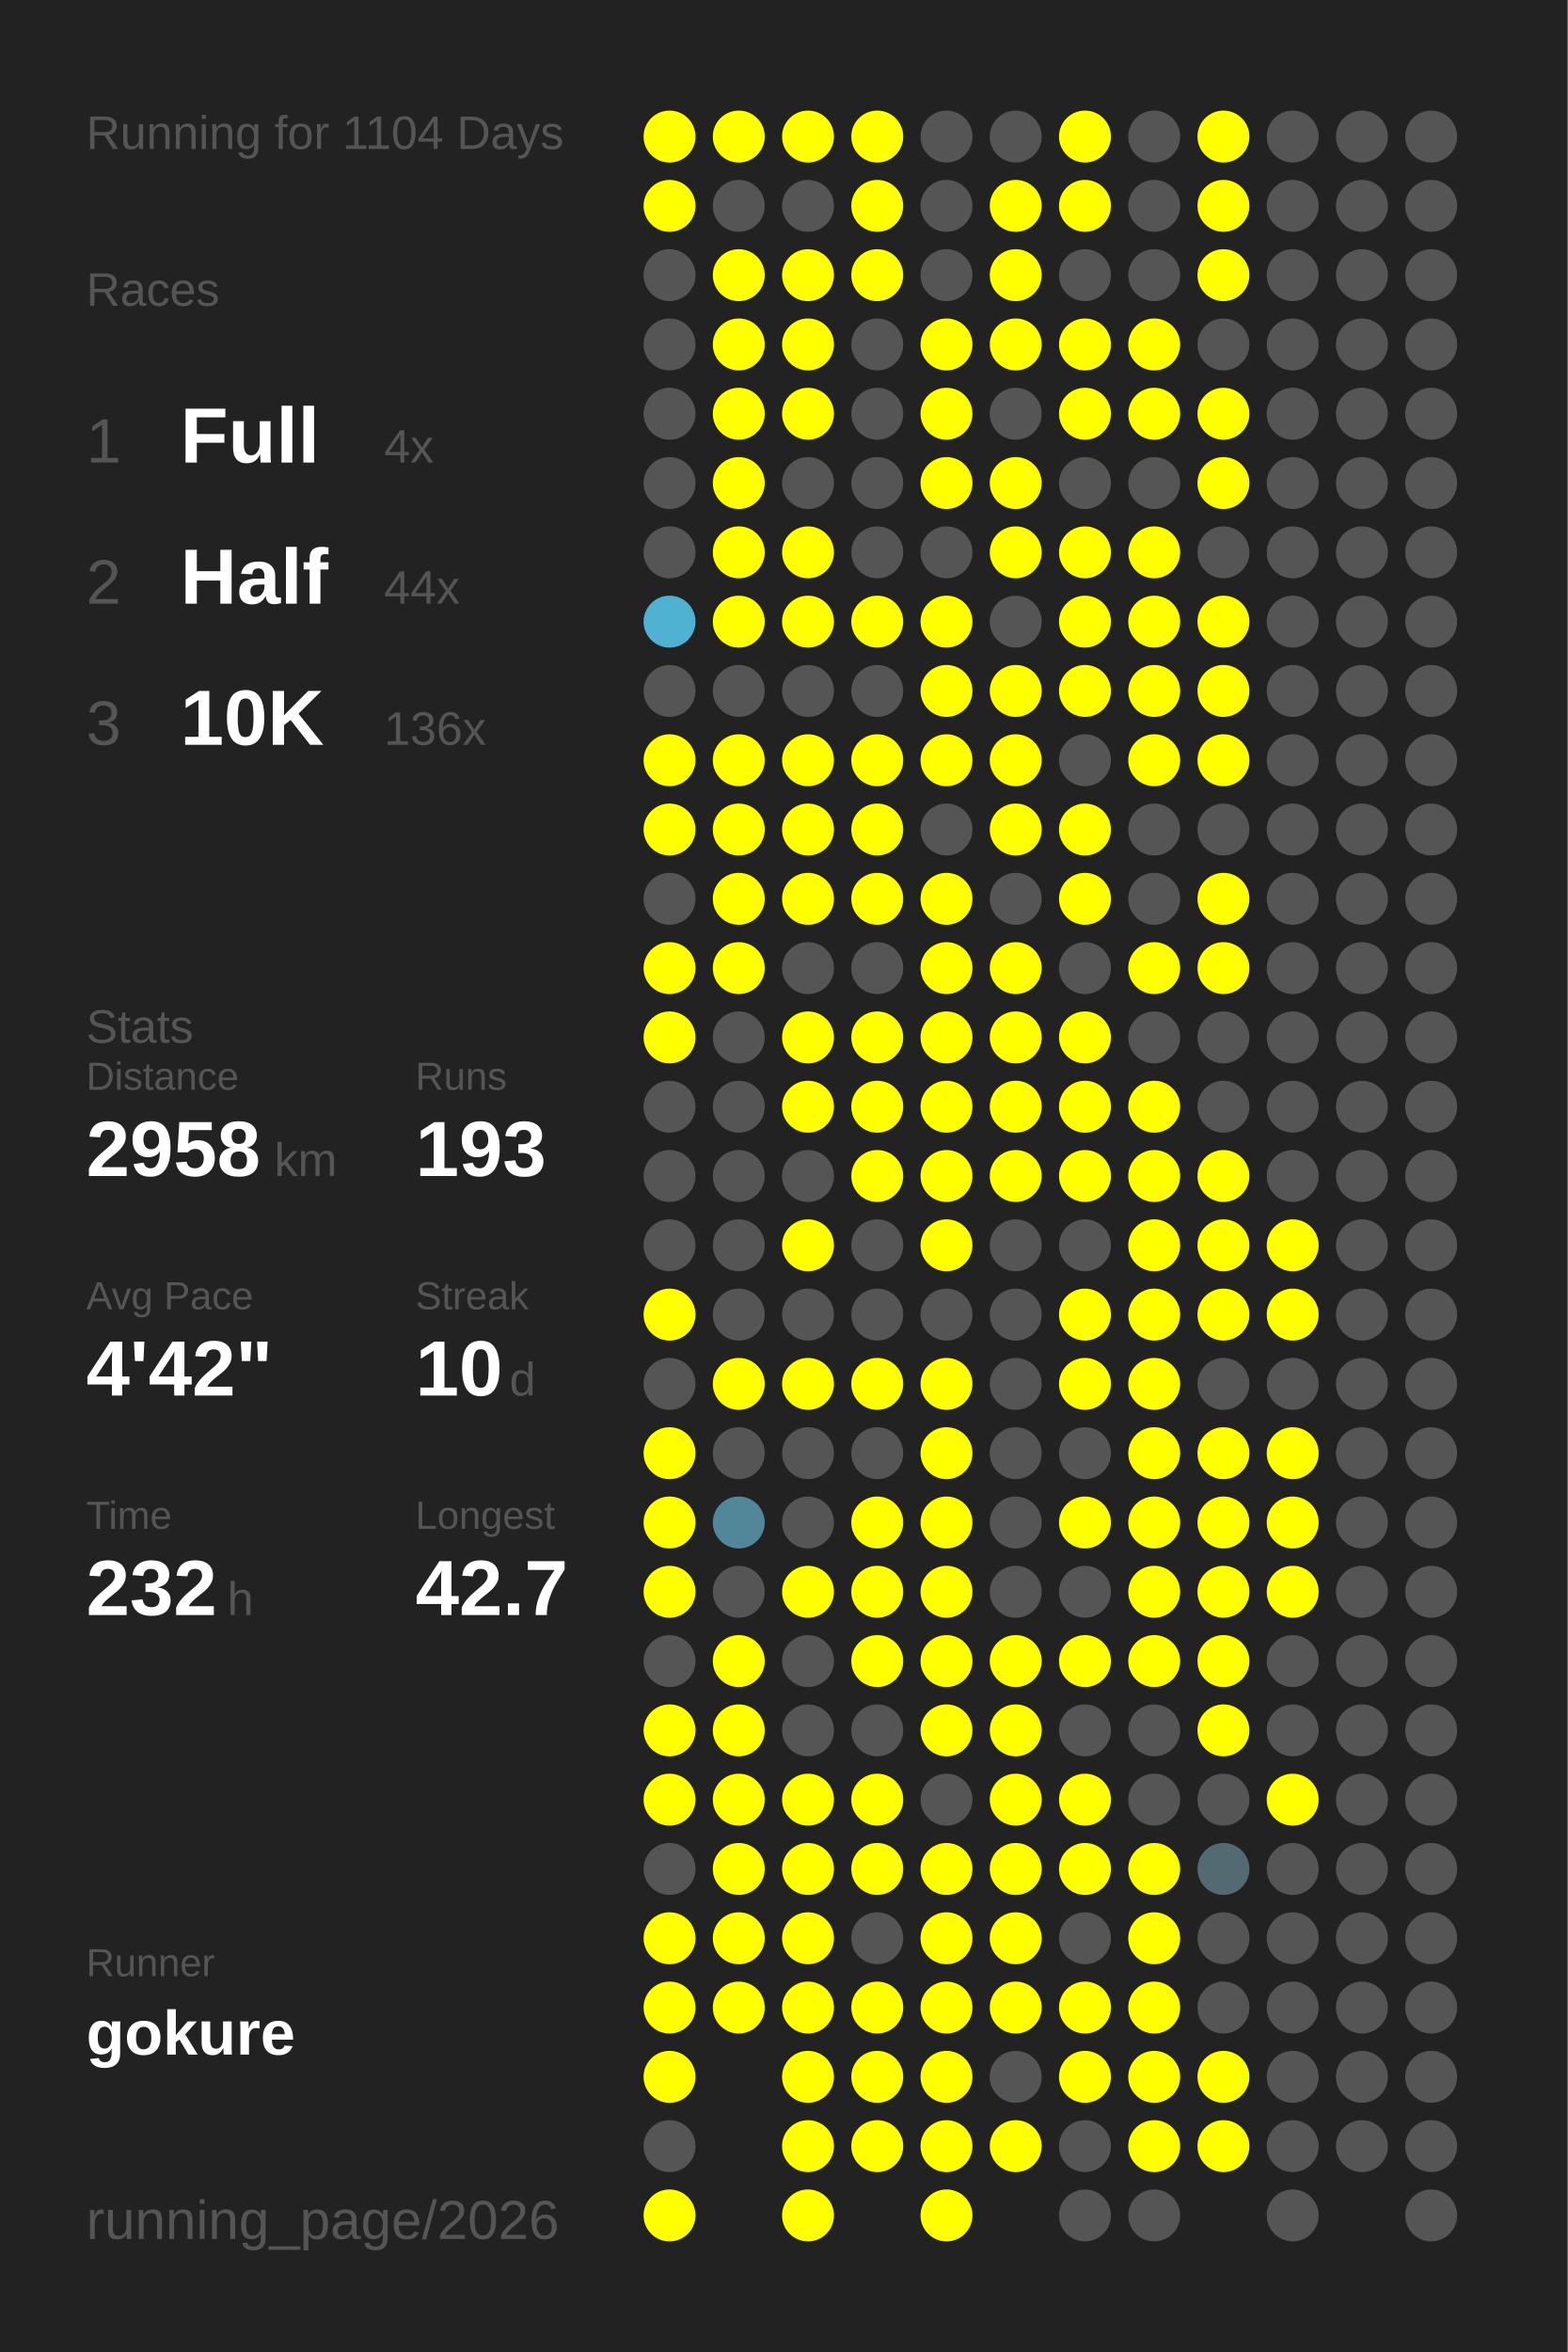
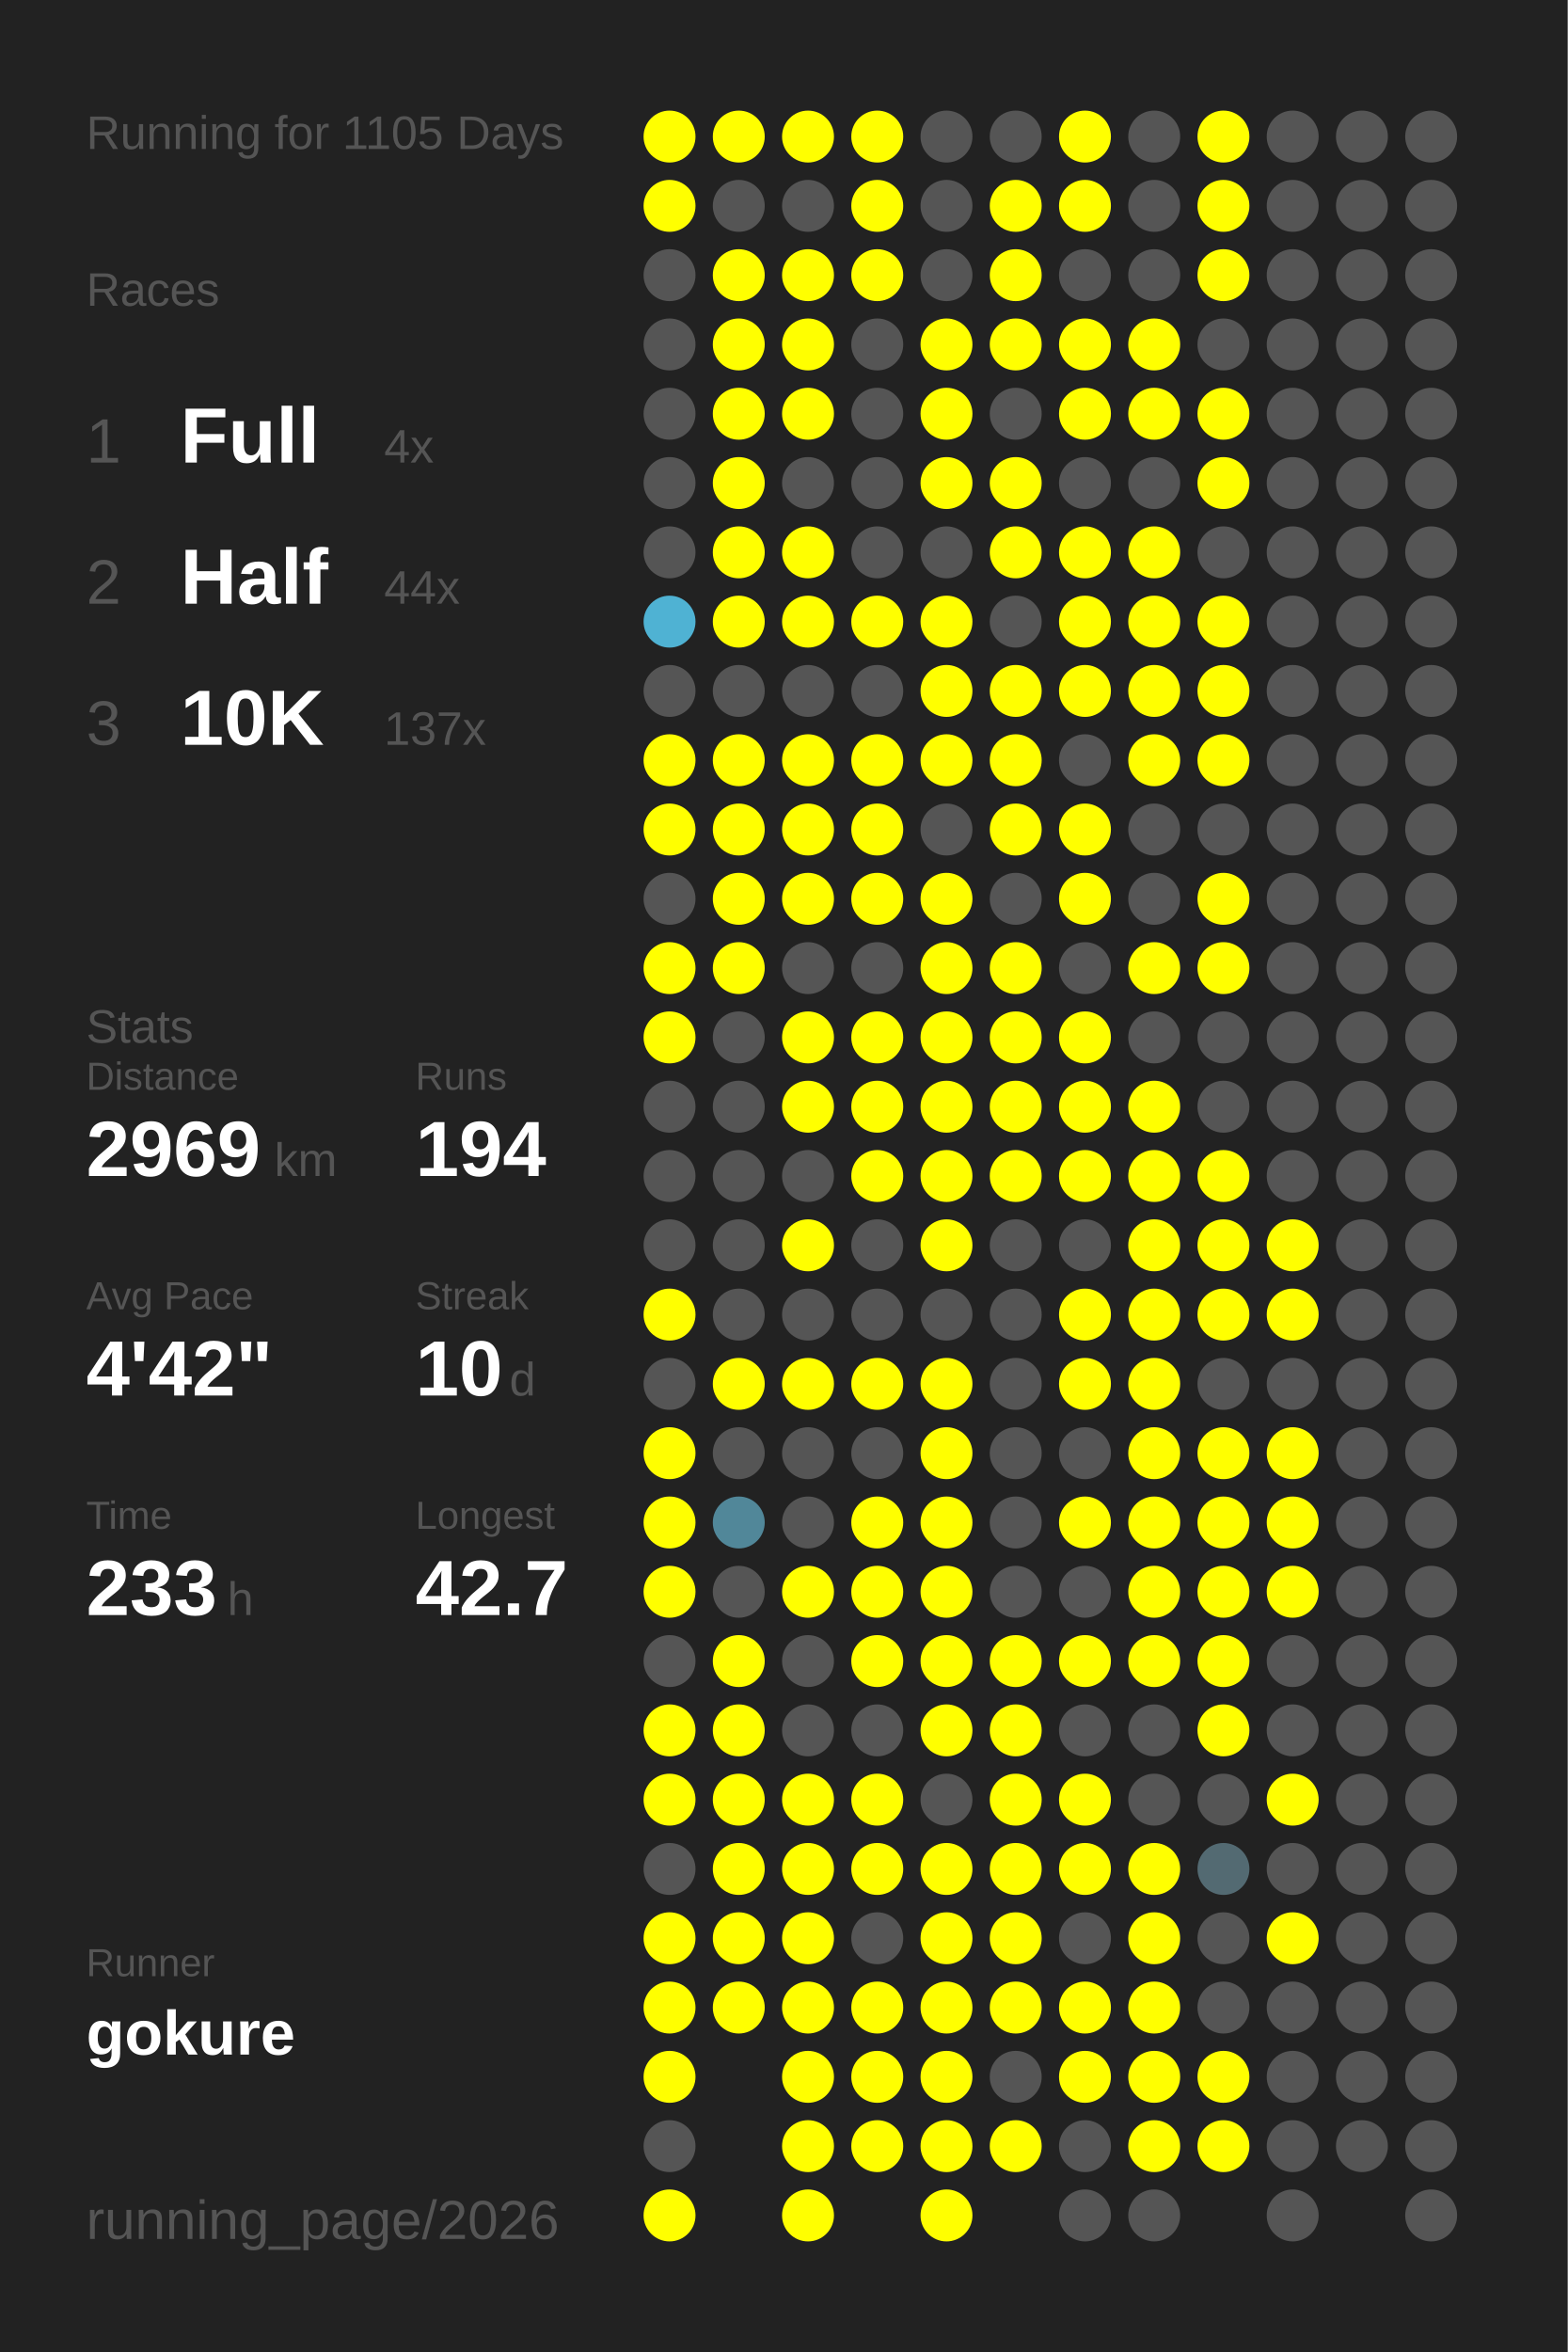
<svg xmlns="http://www.w3.org/2000/svg" baseProfile="full" height="300mm" version="1.1" viewBox="0,0,200,300" width="200mm">
  <defs />
  <rect fill="#222222" height="300" width="200" x="0" y="0" />
-   <text fill="#555555" style="font-size:6px; font-family:Arial;" x="11" y="19">Running for 1104 Days</text>
+   <text fill="#555555" style="font-size:6px; font-family:Arial;" x="11" y="19">Running for 1105 Days</text>
  <text fill="#555555" style="font-size:6px; font-family:Arial;" x="11" y="39">Races</text>
  <text fill="#555555" style="font-size:8px; font-family:Arial;" x="11" y="59">1</text>
  <text fill="#FFFFFF" style="font-size:10px; font-family:Arial; font-weight:bold;" x="23" y="59">Full</text>
  <text fill="#555555" style="font-size:6px; font-family:Arial;" x="49" y="59">4x</text>
  <text fill="#555555" style="font-size:8px; font-family:Arial;" x="11" y="77">2</text>
  <text fill="#FFFFFF" style="font-size:10px; font-family:Arial; font-weight:bold;" x="23" y="77">Half</text>
  <text fill="#555555" style="font-size:6px; font-family:Arial;" x="49" y="77">44x</text>
  <text fill="#555555" style="font-size:8px; font-family:Arial;" x="11" y="95">3</text>
  <text fill="#FFFFFF" style="font-size:10px; font-family:Arial; font-weight:bold;" x="23" y="95">10K</text>
-   <text fill="#555555" style="font-size:6px; font-family:Arial;" x="49" y="95">136x</text>
+   <text fill="#555555" style="font-size:6px; font-family:Arial;" x="49" y="95">137x</text>
  <text fill="#555555" style="font-size:6px; font-family:Arial;" x="11" y="133">Stats</text>
  <text fill="#555555" style="font-size:5px; font-family:Arial;" x="11" y="139">Distance</text>
-   <text fill="#FFFFFF" style="font-size:10px; font-family:Arial; font-weight:bold;" x="11" y="150">2958</text>
+   <text fill="#FFFFFF" style="font-size:10px; font-family:Arial; font-weight:bold;" x="11" y="150">2969</text>
  <text fill="#555555" style="font-size:6px; font-family:Arial;" x="35" y="150">km</text>
  <text fill="#555555" style="font-size:5px; font-family:Arial;" x="53" y="139">Runs</text>
-   <text fill="#FFFFFF" style="font-size:10px; font-family:Arial; font-weight:bold;" x="53" y="150">193</text>
+   <text fill="#FFFFFF" style="font-size:10px; font-family:Arial; font-weight:bold;" x="53" y="150">194</text>
  <text fill="#555555" style="font-size:5px; font-family:Arial;" x="11" y="167">Avg Pace</text>
  <text fill="#FFFFFF" style="font-size:10px; font-family:Arial; font-weight:bold;" x="11" y="178">4'42"</text>
  <text fill="#555555" style="font-size:5px; font-family:Arial;" x="53" y="167">Streak</text>
  <text fill="#FFFFFF" style="font-size:10px; font-family:Arial; font-weight:bold;" x="53" y="178">10</text>
  <text fill="#555555" style="font-size:6px; font-family:Arial;" x="65" y="178">d</text>
  <text fill="#555555" style="font-size:5px; font-family:Arial;" x="11" y="195">Time</text>
-   <text fill="#FFFFFF" style="font-size:10px; font-family:Arial; font-weight:bold;" x="11" y="206">232</text>
+   <text fill="#FFFFFF" style="font-size:10px; font-family:Arial; font-weight:bold;" x="11" y="206">233</text>
  <text fill="#555555" style="font-size:6px; font-family:Arial;" x="29" y="206">h</text>
  <text fill="#555555" style="font-size:5px; font-family:Arial;" x="53" y="195">Longest</text>
  <text fill="#FFFFFF" style="font-size:10px; font-family:Arial; font-weight:bold;" x="53" y="206">42.7</text>
  <text fill="#555555" style="font-size:5px; font-family:Arial;" x="11" y="252.065">Runner</text>
  <text fill="#FFFFFF" style="font-size:8px; font-family:Arial; font-weight:bold;" x="11" y="262.065">gokure</text>
  <text fill="#555555" style="font-size:7px; font-family:Arial;" x="11" y="285.581">running_page/2026</text>
  <circle cx="85.417" cy="17.419" fill="#FFFF00" r="3.312" />
  <circle cx="85.417" cy="26.258" fill="#FFFF00" r="3.312" />
  <circle cx="85.417" cy="35.097" fill="#555555" r="3.312" />
  <circle cx="85.417" cy="43.935" fill="#555555" r="3.312" />
  <circle cx="85.417" cy="52.774" fill="#555555" r="3.312" />
  <circle cx="85.417" cy="61.613" fill="#555555" r="3.312" />
  <circle cx="85.417" cy="70.452" fill="#555555" r="3.312" />
  <circle cx="85.417" cy="79.29" fill="#4fb2d3" r="3.312" />
  <circle cx="85.417" cy="88.129" fill="#555555" r="3.312" />
  <circle cx="85.417" cy="96.968" fill="#FFFF00" r="3.312" />
  <circle cx="85.417" cy="105.806" fill="#FFFF00" r="3.312" />
  <circle cx="85.417" cy="114.645" fill="#555555" r="3.312" />
  <circle cx="85.417" cy="123.484" fill="#FFFF00" r="3.312" />
  <circle cx="85.417" cy="132.323" fill="#FFFF00" r="3.312" />
  <circle cx="85.417" cy="141.161" fill="#555555" r="3.312" />
  <circle cx="85.417" cy="150" fill="#555555" r="3.312" />
  <circle cx="85.417" cy="158.839" fill="#555555" r="3.312" />
  <circle cx="85.417" cy="167.677" fill="#FFFF00" r="3.312" />
  <circle cx="85.417" cy="176.516" fill="#555555" r="3.312" />
  <circle cx="85.417" cy="185.355" fill="#FFFF00" r="3.312" />
  <circle cx="85.417" cy="194.194" fill="#FFFF00" r="3.312" />
  <circle cx="85.417" cy="203.032" fill="#FFFF00" r="3.312" />
  <circle cx="85.417" cy="211.871" fill="#555555" r="3.312" />
  <circle cx="85.417" cy="220.71" fill="#FFFF00" r="3.312" />
  <circle cx="85.417" cy="229.548" fill="#FFFF00" r="3.312" />
  <circle cx="85.417" cy="238.387" fill="#555555" r="3.312" />
  <circle cx="85.417" cy="247.226" fill="#FFFF00" r="3.312" />
  <circle cx="85.417" cy="256.065" fill="#FFFF00" r="3.312" />
  <circle cx="85.417" cy="264.903" fill="#FFFF00" r="3.312" />
  <circle cx="85.417" cy="273.742" fill="#555555" r="3.312" />
  <circle cx="85.417" cy="282.581" fill="#FFFF00" r="3.312" />
  <circle cx="94.25" cy="17.419" fill="#FFFF00" r="3.312" />
  <circle cx="94.25" cy="26.258" fill="#555555" r="3.312" />
  <circle cx="94.25" cy="35.097" fill="#FFFF00" r="3.312" />
  <circle cx="94.25" cy="43.935" fill="#FFFF00" r="3.312" />
  <circle cx="94.25" cy="52.774" fill="#FFFF00" r="3.312" />
  <circle cx="94.25" cy="61.613" fill="#FFFF00" r="3.312" />
  <circle cx="94.25" cy="70.452" fill="#FFFF00" r="3.312" />
  <circle cx="94.25" cy="79.29" fill="#FFFF00" r="3.312" />
  <circle cx="94.25" cy="88.129" fill="#555555" r="3.312" />
  <circle cx="94.25" cy="96.968" fill="#FFFF00" r="3.312" />
  <circle cx="94.25" cy="105.806" fill="#FFFF00" r="3.312" />
  <circle cx="94.25" cy="114.645" fill="#FFFF00" r="3.312" />
  <circle cx="94.25" cy="123.484" fill="#FFFF00" r="3.312" />
  <circle cx="94.25" cy="132.323" fill="#555555" r="3.312" />
  <circle cx="94.25" cy="141.161" fill="#555555" r="3.312" />
  <circle cx="94.25" cy="150" fill="#555555" r="3.312" />
  <circle cx="94.25" cy="158.839" fill="#555555" r="3.312" />
  <circle cx="94.25" cy="167.677" fill="#555555" r="3.312" />
  <circle cx="94.25" cy="176.516" fill="#FFFF00" r="3.312" />
  <circle cx="94.25" cy="185.355" fill="#555555" r="3.312" />
  <circle cx="94.25" cy="194.194" fill="#518799" r="3.312" />
  <circle cx="94.25" cy="203.032" fill="#555555" r="3.312" />
  <circle cx="94.25" cy="211.871" fill="#FFFF00" r="3.312" />
  <circle cx="94.25" cy="220.71" fill="#FFFF00" r="3.312" />
  <circle cx="94.25" cy="229.548" fill="#FFFF00" r="3.312" />
  <circle cx="94.25" cy="238.387" fill="#FFFF00" r="3.312" />
  <circle cx="94.25" cy="247.226" fill="#FFFF00" r="3.312" />
  <circle cx="94.25" cy="256.065" fill="#FFFF00" r="3.312" />
  <circle cx="103.083" cy="17.419" fill="#FFFF00" r="3.312" />
  <circle cx="103.083" cy="26.258" fill="#555555" r="3.312" />
  <circle cx="103.083" cy="35.097" fill="#FFFF00" r="3.312" />
  <circle cx="103.083" cy="43.935" fill="#FFFF00" r="3.312" />
  <circle cx="103.083" cy="52.774" fill="#FFFF00" r="3.312" />
  <circle cx="103.083" cy="61.613" fill="#555555" r="3.312" />
  <circle cx="103.083" cy="70.452" fill="#FFFF00" r="3.312" />
  <circle cx="103.083" cy="79.29" fill="#FFFF00" r="3.312" />
  <circle cx="103.083" cy="88.129" fill="#555555" r="3.312" />
  <circle cx="103.083" cy="96.968" fill="#FFFF00" r="3.312" />
  <circle cx="103.083" cy="105.806" fill="#FFFF00" r="3.312" />
  <circle cx="103.083" cy="114.645" fill="#FFFF00" r="3.312" />
  <circle cx="103.083" cy="123.484" fill="#555555" r="3.312" />
  <circle cx="103.083" cy="132.323" fill="#FFFF00" r="3.312" />
  <circle cx="103.083" cy="141.161" fill="#FFFF00" r="3.312" />
  <circle cx="103.083" cy="150" fill="#555555" r="3.312" />
  <circle cx="103.083" cy="158.839" fill="#FFFF00" r="3.312" />
  <circle cx="103.083" cy="167.677" fill="#555555" r="3.312" />
  <circle cx="103.083" cy="176.516" fill="#FFFF00" r="3.312" />
  <circle cx="103.083" cy="185.355" fill="#555555" r="3.312" />
  <circle cx="103.083" cy="194.194" fill="#555555" r="3.312" />
  <circle cx="103.083" cy="203.032" fill="#FFFF00" r="3.312" />
  <circle cx="103.083" cy="211.871" fill="#555555" r="3.312" />
  <circle cx="103.083" cy="220.71" fill="#555555" r="3.312" />
  <circle cx="103.083" cy="229.548" fill="#FFFF00" r="3.312" />
  <circle cx="103.083" cy="238.387" fill="#FFFF00" r="3.312" />
  <circle cx="103.083" cy="247.226" fill="#FFFF00" r="3.312" />
  <circle cx="103.083" cy="256.065" fill="#FFFF00" r="3.312" />
  <circle cx="103.083" cy="264.903" fill="#FFFF00" r="3.312" />
  <circle cx="103.083" cy="273.742" fill="#FFFF00" r="3.312" />
  <circle cx="103.083" cy="282.581" fill="#FFFF00" r="3.312" />
  <circle cx="111.917" cy="17.419" fill="#FFFF00" r="3.312" />
  <circle cx="111.917" cy="26.258" fill="#FFFF00" r="3.312" />
  <circle cx="111.917" cy="35.097" fill="#FFFF00" r="3.312" />
  <circle cx="111.917" cy="43.935" fill="#555555" r="3.312" />
  <circle cx="111.917" cy="52.774" fill="#555555" r="3.312" />
  <circle cx="111.917" cy="61.613" fill="#555555" r="3.312" />
  <circle cx="111.917" cy="70.452" fill="#555555" r="3.312" />
  <circle cx="111.917" cy="79.29" fill="#FFFF00" r="3.312" />
  <circle cx="111.917" cy="88.129" fill="#555555" r="3.312" />
  <circle cx="111.917" cy="96.968" fill="#FFFF00" r="3.312" />
  <circle cx="111.917" cy="105.806" fill="#FFFF00" r="3.312" />
  <circle cx="111.917" cy="114.645" fill="#FFFF00" r="3.312" />
  <circle cx="111.917" cy="123.484" fill="#555555" r="3.312" />
  <circle cx="111.917" cy="132.323" fill="#FFFF00" r="3.312" />
  <circle cx="111.917" cy="141.161" fill="#FFFF00" r="3.312" />
  <circle cx="111.917" cy="150" fill="#FFFF00" r="3.312" />
  <circle cx="111.917" cy="158.839" fill="#555555" r="3.312" />
  <circle cx="111.917" cy="167.677" fill="#555555" r="3.312" />
  <circle cx="111.917" cy="176.516" fill="#FFFF00" r="3.312" />
  <circle cx="111.917" cy="185.355" fill="#555555" r="3.312" />
  <circle cx="111.917" cy="194.194" fill="#FFFF00" r="3.312" />
  <circle cx="111.917" cy="203.032" fill="#FFFF00" r="3.312" />
  <circle cx="111.917" cy="211.871" fill="#FFFF00" r="3.312" />
  <circle cx="111.917" cy="220.71" fill="#555555" r="3.312" />
  <circle cx="111.917" cy="229.548" fill="#FFFF00" r="3.312" />
  <circle cx="111.917" cy="238.387" fill="#FFFF00" r="3.312" />
  <circle cx="111.917" cy="247.226" fill="#555555" r="3.312" />
  <circle cx="111.917" cy="256.065" fill="#FFFF00" r="3.312" />
  <circle cx="111.917" cy="264.903" fill="#FFFF00" r="3.312" />
  <circle cx="111.917" cy="273.742" fill="#FFFF00" r="3.312" />
  <circle cx="120.75" cy="17.419" fill="#555555" r="3.312" />
  <circle cx="120.75" cy="26.258" fill="#555555" r="3.312" />
  <circle cx="120.75" cy="35.097" fill="#555555" r="3.312" />
  <circle cx="120.75" cy="43.935" fill="#FFFF00" r="3.312" />
  <circle cx="120.75" cy="52.774" fill="#FFFF00" r="3.312" />
  <circle cx="120.75" cy="61.613" fill="#FFFF00" r="3.312" />
  <circle cx="120.75" cy="70.452" fill="#555555" r="3.312" />
  <circle cx="120.75" cy="79.29" fill="#FFFF00" r="3.312" />
  <circle cx="120.75" cy="88.129" fill="#FFFF00" r="3.312" />
  <circle cx="120.75" cy="96.968" fill="#FFFF00" r="3.312" />
  <circle cx="120.75" cy="105.806" fill="#555555" r="3.312" />
  <circle cx="120.75" cy="114.645" fill="#FFFF00" r="3.312" />
  <circle cx="120.75" cy="123.484" fill="#FFFF00" r="3.312" />
  <circle cx="120.75" cy="132.323" fill="#FFFF00" r="3.312" />
  <circle cx="120.75" cy="141.161" fill="#FFFF00" r="3.312" />
  <circle cx="120.75" cy="150" fill="#FFFF00" r="3.312" />
  <circle cx="120.75" cy="158.839" fill="#FFFF00" r="3.312" />
  <circle cx="120.75" cy="167.677" fill="#555555" r="3.312" />
  <circle cx="120.75" cy="176.516" fill="#FFFF00" r="3.312" />
  <circle cx="120.75" cy="185.355" fill="#FFFF00" r="3.312" />
  <circle cx="120.75" cy="194.194" fill="#FFFF00" r="3.312" />
  <circle cx="120.75" cy="203.032" fill="#FFFF00" r="3.312" />
  <circle cx="120.75" cy="211.871" fill="#FFFF00" r="3.312" />
  <circle cx="120.75" cy="220.71" fill="#FFFF00" r="3.312" />
  <circle cx="120.75" cy="229.548" fill="#555555" r="3.312" />
  <circle cx="120.75" cy="238.387" fill="#FFFF00" r="3.312" />
  <circle cx="120.75" cy="247.226" fill="#FFFF00" r="3.312" />
  <circle cx="120.75" cy="256.065" fill="#FFFF00" r="3.312" />
  <circle cx="120.75" cy="264.903" fill="#FFFF00" r="3.312" />
  <circle cx="120.75" cy="273.742" fill="#FFFF00" r="3.312" />
  <circle cx="120.75" cy="282.581" fill="#FFFF00" r="3.312" />
  <circle cx="129.583" cy="17.419" fill="#555555" r="3.312" />
  <circle cx="129.583" cy="26.258" fill="#FFFF00" r="3.312" />
  <circle cx="129.583" cy="35.097" fill="#FFFF00" r="3.312" />
  <circle cx="129.583" cy="43.935" fill="#FFFF00" r="3.312" />
  <circle cx="129.583" cy="52.774" fill="#555555" r="3.312" />
  <circle cx="129.583" cy="61.613" fill="#FFFF00" r="3.312" />
  <circle cx="129.583" cy="70.452" fill="#FFFF00" r="3.312" />
  <circle cx="129.583" cy="79.29" fill="#555555" r="3.312" />
  <circle cx="129.583" cy="88.129" fill="#FFFF00" r="3.312" />
  <circle cx="129.583" cy="96.968" fill="#FFFF00" r="3.312" />
  <circle cx="129.583" cy="105.806" fill="#FFFF00" r="3.312" />
  <circle cx="129.583" cy="114.645" fill="#555555" r="3.312" />
  <circle cx="129.583" cy="123.484" fill="#FFFF00" r="3.312" />
  <circle cx="129.583" cy="132.323" fill="#FFFF00" r="3.312" />
  <circle cx="129.583" cy="141.161" fill="#FFFF00" r="3.312" />
  <circle cx="129.583" cy="150" fill="#FFFF00" r="3.312" />
  <circle cx="129.583" cy="158.839" fill="#555555" r="3.312" />
  <circle cx="129.583" cy="167.677" fill="#555555" r="3.312" />
  <circle cx="129.583" cy="176.516" fill="#555555" r="3.312" />
  <circle cx="129.583" cy="185.355" fill="#555555" r="3.312" />
  <circle cx="129.583" cy="194.194" fill="#555555" r="3.312" />
  <circle cx="129.583" cy="203.032" fill="#555555" r="3.312" />
  <circle cx="129.583" cy="211.871" fill="#FFFF00" r="3.312" />
  <circle cx="129.583" cy="220.71" fill="#FFFF00" r="3.312" />
  <circle cx="129.583" cy="229.548" fill="#FFFF00" r="3.312" />
  <circle cx="129.583" cy="238.387" fill="#FFFF00" r="3.312" />
  <circle cx="129.583" cy="247.226" fill="#FFFF00" r="3.312" />
  <circle cx="129.583" cy="256.065" fill="#FFFF00" r="3.312" />
  <circle cx="129.583" cy="264.903" fill="#555555" r="3.312" />
  <circle cx="129.583" cy="273.742" fill="#FFFF00" r="3.312" />
  <circle cx="138.417" cy="17.419" fill="#FFFF00" r="3.312" />
  <circle cx="138.417" cy="26.258" fill="#FFFF00" r="3.312" />
  <circle cx="138.417" cy="35.097" fill="#555555" r="3.312" />
  <circle cx="138.417" cy="43.935" fill="#FFFF00" r="3.312" />
  <circle cx="138.417" cy="52.774" fill="#FFFF00" r="3.312" />
  <circle cx="138.417" cy="61.613" fill="#555555" r="3.312" />
  <circle cx="138.417" cy="70.452" fill="#FFFF00" r="3.312" />
  <circle cx="138.417" cy="79.29" fill="#FFFF00" r="3.312" />
  <circle cx="138.417" cy="88.129" fill="#FFFF00" r="3.312" />
  <circle cx="138.417" cy="96.968" fill="#555555" r="3.312" />
  <circle cx="138.417" cy="105.806" fill="#FFFF00" r="3.312" />
  <circle cx="138.417" cy="114.645" fill="#FFFF00" r="3.312" />
  <circle cx="138.417" cy="123.484" fill="#555555" r="3.312" />
  <circle cx="138.417" cy="132.323" fill="#FFFF00" r="3.312" />
  <circle cx="138.417" cy="141.161" fill="#FFFF00" r="3.312" />
  <circle cx="138.417" cy="150" fill="#FFFF00" r="3.312" />
  <circle cx="138.417" cy="158.839" fill="#555555" r="3.312" />
  <circle cx="138.417" cy="167.677" fill="#FFFF00" r="3.312" />
  <circle cx="138.417" cy="176.516" fill="#FFFF00" r="3.312" />
  <circle cx="138.417" cy="185.355" fill="#555555" r="3.312" />
  <circle cx="138.417" cy="194.194" fill="#FFFF00" r="3.312" />
  <circle cx="138.417" cy="203.032" fill="#555555" r="3.312" />
  <circle cx="138.417" cy="211.871" fill="#FFFF00" r="3.312" />
  <circle cx="138.417" cy="220.71" fill="#555555" r="3.312" />
  <circle cx="138.417" cy="229.548" fill="#FFFF00" r="3.312" />
  <circle cx="138.417" cy="238.387" fill="#FFFF00" r="3.312" />
  <circle cx="138.417" cy="247.226" fill="#555555" r="3.312" />
  <circle cx="138.417" cy="256.065" fill="#FFFF00" r="3.312" />
  <circle cx="138.417" cy="264.903" fill="#FFFF00" r="3.312" />
  <circle cx="138.417" cy="273.742" fill="#555555" r="3.312" />
  <circle cx="138.417" cy="282.581" fill="#555555" r="3.312" />
  <circle cx="147.25" cy="17.419" fill="#555555" r="3.312" />
  <circle cx="147.25" cy="26.258" fill="#555555" r="3.312" />
  <circle cx="147.25" cy="35.097" fill="#555555" r="3.312" />
  <circle cx="147.25" cy="43.935" fill="#FFFF00" r="3.312" />
  <circle cx="147.25" cy="52.774" fill="#FFFF00" r="3.312" />
  <circle cx="147.25" cy="61.613" fill="#555555" r="3.312" />
  <circle cx="147.25" cy="70.452" fill="#FFFF00" r="3.312" />
  <circle cx="147.25" cy="79.29" fill="#FFFF00" r="3.312" />
  <circle cx="147.25" cy="88.129" fill="#FFFF00" r="3.312" />
  <circle cx="147.25" cy="96.968" fill="#FFFF00" r="3.312" />
  <circle cx="147.25" cy="105.806" fill="#555555" r="3.312" />
  <circle cx="147.25" cy="114.645" fill="#555555" r="3.312" />
  <circle cx="147.25" cy="123.484" fill="#FFFF00" r="3.312" />
  <circle cx="147.25" cy="132.323" fill="#555555" r="3.312" />
  <circle cx="147.25" cy="141.161" fill="#FFFF00" r="3.312" />
  <circle cx="147.25" cy="150" fill="#FFFF00" r="3.312" />
  <circle cx="147.25" cy="158.839" fill="#FFFF00" r="3.312" />
  <circle cx="147.25" cy="167.677" fill="#FFFF00" r="3.312" />
  <circle cx="147.25" cy="176.516" fill="#FFFF00" r="3.312" />
  <circle cx="147.25" cy="185.355" fill="#FFFF00" r="3.312" />
  <circle cx="147.25" cy="194.194" fill="#FFFF00" r="3.312" />
  <circle cx="147.25" cy="203.032" fill="#FFFF00" r="3.312" />
  <circle cx="147.25" cy="211.871" fill="#FFFF00" r="3.312" />
  <circle cx="147.25" cy="220.71" fill="#555555" r="3.312" />
  <circle cx="147.25" cy="229.548" fill="#555555" r="3.312" />
  <circle cx="147.25" cy="238.387" fill="#FFFF00" r="3.312" />
  <circle cx="147.25" cy="247.226" fill="#FFFF00" r="3.312" />
  <circle cx="147.25" cy="256.065" fill="#FFFF00" r="3.312" />
  <circle cx="147.25" cy="264.903" fill="#FFFF00" r="3.312" />
  <circle cx="147.25" cy="273.742" fill="#FFFF00" r="3.312" />
  <circle cx="147.25" cy="282.581" fill="#555555" r="3.312" />
  <circle cx="156.083" cy="17.419" fill="#FFFF00" r="3.312" />
  <circle cx="156.083" cy="26.258" fill="#FFFF00" r="3.312" />
  <circle cx="156.083" cy="35.097" fill="#FFFF00" r="3.312" />
  <circle cx="156.083" cy="43.935" fill="#555555" r="3.312" />
  <circle cx="156.083" cy="52.774" fill="#FFFF00" r="3.312" />
  <circle cx="156.083" cy="61.613" fill="#FFFF00" r="3.312" />
  <circle cx="156.083" cy="70.452" fill="#555555" r="3.312" />
  <circle cx="156.083" cy="79.29" fill="#FFFF00" r="3.312" />
  <circle cx="156.083" cy="88.129" fill="#FFFF00" r="3.312" />
  <circle cx="156.083" cy="96.968" fill="#FFFF00" r="3.312" />
  <circle cx="156.083" cy="105.806" fill="#555555" r="3.312" />
  <circle cx="156.083" cy="114.645" fill="#FFFF00" r="3.312" />
  <circle cx="156.083" cy="123.484" fill="#FFFF00" r="3.312" />
  <circle cx="156.083" cy="132.323" fill="#555555" r="3.312" />
  <circle cx="156.083" cy="141.161" fill="#555555" r="3.312" />
  <circle cx="156.083" cy="150" fill="#FFFF00" r="3.312" />
  <circle cx="156.083" cy="158.839" fill="#FFFF00" r="3.312" />
  <circle cx="156.083" cy="167.677" fill="#FFFF00" r="3.312" />
  <circle cx="156.083" cy="176.516" fill="#555555" r="3.312" />
  <circle cx="156.083" cy="185.355" fill="#FFFF00" r="3.312" />
  <circle cx="156.083" cy="194.194" fill="#FFFF00" r="3.312" />
  <circle cx="156.083" cy="203.032" fill="#FFFF00" r="3.312" />
  <circle cx="156.083" cy="211.871" fill="#FFFF00" r="3.312" />
  <circle cx="156.083" cy="220.71" fill="#FFFF00" r="3.312" />
  <circle cx="156.083" cy="229.548" fill="#555555" r="3.312" />
  <circle cx="156.083" cy="238.387" fill="#536a72" r="3.312" />
  <circle cx="156.083" cy="247.226" fill="#555555" r="3.312" />
  <circle cx="156.083" cy="256.065" fill="#555555" r="3.312" />
  <circle cx="156.083" cy="264.903" fill="#FFFF00" r="3.312" />
  <circle cx="156.083" cy="273.742" fill="#FFFF00" r="3.312" />
  <circle cx="164.917" cy="17.419" fill="#555555" r="3.312" />
  <circle cx="164.917" cy="26.258" fill="#555555" r="3.312" />
  <circle cx="164.917" cy="35.097" fill="#555555" r="3.312" />
  <circle cx="164.917" cy="43.935" fill="#555555" r="3.312" />
  <circle cx="164.917" cy="52.774" fill="#555555" r="3.312" />
  <circle cx="164.917" cy="61.613" fill="#555555" r="3.312" />
  <circle cx="164.917" cy="70.452" fill="#555555" r="3.312" />
  <circle cx="164.917" cy="79.29" fill="#555555" r="3.312" />
  <circle cx="164.917" cy="88.129" fill="#555555" r="3.312" />
  <circle cx="164.917" cy="96.968" fill="#555555" r="3.312" />
  <circle cx="164.917" cy="105.806" fill="#555555" r="3.312" />
  <circle cx="164.917" cy="114.645" fill="#555555" r="3.312" />
  <circle cx="164.917" cy="123.484" fill="#555555" r="3.312" />
  <circle cx="164.917" cy="132.323" fill="#555555" r="3.312" />
  <circle cx="164.917" cy="141.161" fill="#555555" r="3.312" />
  <circle cx="164.917" cy="150" fill="#555555" r="3.312" />
  <circle cx="164.917" cy="158.839" fill="#FFFF00" r="3.312" />
  <circle cx="164.917" cy="167.677" fill="#FFFF00" r="3.312" />
  <circle cx="164.917" cy="176.516" fill="#555555" r="3.312" />
  <circle cx="164.917" cy="185.355" fill="#FFFF00" r="3.312" />
  <circle cx="164.917" cy="194.194" fill="#FFFF00" r="3.312" />
  <circle cx="164.917" cy="203.032" fill="#FFFF00" r="3.312" />
  <circle cx="164.917" cy="211.871" fill="#555555" r="3.312" />
  <circle cx="164.917" cy="220.71" fill="#555555" r="3.312" />
  <circle cx="164.917" cy="229.548" fill="#FFFF00" r="3.312" />
  <circle cx="164.917" cy="238.387" fill="#555555" r="3.312" />
-   <circle cx="164.917" cy="247.226" fill="#555555" r="3.312" />
+   <circle cx="164.917" cy="247.226" fill="#FFFF00" r="3.312" />
  <circle cx="164.917" cy="256.065" fill="#555555" r="3.312" />
  <circle cx="164.917" cy="264.903" fill="#555555" r="3.312" />
  <circle cx="164.917" cy="273.742" fill="#555555" r="3.312" />
  <circle cx="164.917" cy="282.581" fill="#555555" r="3.312" />
  <circle cx="173.75" cy="17.419" fill="#555555" r="3.312" />
  <circle cx="173.75" cy="26.258" fill="#555555" r="3.312" />
  <circle cx="173.75" cy="35.097" fill="#555555" r="3.312" />
  <circle cx="173.75" cy="43.935" fill="#555555" r="3.312" />
  <circle cx="173.75" cy="52.774" fill="#555555" r="3.312" />
  <circle cx="173.75" cy="61.613" fill="#555555" r="3.312" />
  <circle cx="173.75" cy="70.452" fill="#555555" r="3.312" />
  <circle cx="173.75" cy="79.29" fill="#555555" r="3.312" />
  <circle cx="173.75" cy="88.129" fill="#555555" r="3.312" />
  <circle cx="173.75" cy="96.968" fill="#555555" r="3.312" />
  <circle cx="173.75" cy="105.806" fill="#555555" r="3.312" />
  <circle cx="173.75" cy="114.645" fill="#555555" r="3.312" />
  <circle cx="173.75" cy="123.484" fill="#555555" r="3.312" />
  <circle cx="173.75" cy="132.323" fill="#555555" r="3.312" />
  <circle cx="173.75" cy="141.161" fill="#555555" r="3.312" />
  <circle cx="173.75" cy="150" fill="#555555" r="3.312" />
  <circle cx="173.75" cy="158.839" fill="#555555" r="3.312" />
  <circle cx="173.75" cy="167.677" fill="#555555" r="3.312" />
  <circle cx="173.75" cy="176.516" fill="#555555" r="3.312" />
  <circle cx="173.75" cy="185.355" fill="#555555" r="3.312" />
  <circle cx="173.75" cy="194.194" fill="#555555" r="3.312" />
  <circle cx="173.75" cy="203.032" fill="#555555" r="3.312" />
  <circle cx="173.75" cy="211.871" fill="#555555" r="3.312" />
  <circle cx="173.75" cy="220.71" fill="#555555" r="3.312" />
  <circle cx="173.75" cy="229.548" fill="#555555" r="3.312" />
  <circle cx="173.75" cy="238.387" fill="#555555" r="3.312" />
  <circle cx="173.75" cy="247.226" fill="#555555" r="3.312" />
  <circle cx="173.75" cy="256.065" fill="#555555" r="3.312" />
  <circle cx="173.75" cy="264.903" fill="#555555" r="3.312" />
  <circle cx="173.75" cy="273.742" fill="#555555" r="3.312" />
  <circle cx="182.583" cy="17.419" fill="#555555" r="3.312" />
  <circle cx="182.583" cy="26.258" fill="#555555" r="3.312" />
  <circle cx="182.583" cy="35.097" fill="#555555" r="3.312" />
  <circle cx="182.583" cy="43.935" fill="#555555" r="3.312" />
  <circle cx="182.583" cy="52.774" fill="#555555" r="3.312" />
  <circle cx="182.583" cy="61.613" fill="#555555" r="3.312" />
  <circle cx="182.583" cy="70.452" fill="#555555" r="3.312" />
  <circle cx="182.583" cy="79.29" fill="#555555" r="3.312" />
  <circle cx="182.583" cy="88.129" fill="#555555" r="3.312" />
  <circle cx="182.583" cy="96.968" fill="#555555" r="3.312" />
  <circle cx="182.583" cy="105.806" fill="#555555" r="3.312" />
  <circle cx="182.583" cy="114.645" fill="#555555" r="3.312" />
  <circle cx="182.583" cy="123.484" fill="#555555" r="3.312" />
  <circle cx="182.583" cy="132.323" fill="#555555" r="3.312" />
  <circle cx="182.583" cy="141.161" fill="#555555" r="3.312" />
  <circle cx="182.583" cy="150" fill="#555555" r="3.312" />
  <circle cx="182.583" cy="158.839" fill="#555555" r="3.312" />
  <circle cx="182.583" cy="167.677" fill="#555555" r="3.312" />
  <circle cx="182.583" cy="176.516" fill="#555555" r="3.312" />
  <circle cx="182.583" cy="185.355" fill="#555555" r="3.312" />
  <circle cx="182.583" cy="194.194" fill="#555555" r="3.312" />
  <circle cx="182.583" cy="203.032" fill="#555555" r="3.312" />
  <circle cx="182.583" cy="211.871" fill="#555555" r="3.312" />
  <circle cx="182.583" cy="220.71" fill="#555555" r="3.312" />
  <circle cx="182.583" cy="229.548" fill="#555555" r="3.312" />
  <circle cx="182.583" cy="238.387" fill="#555555" r="3.312" />
  <circle cx="182.583" cy="247.226" fill="#555555" r="3.312" />
  <circle cx="182.583" cy="256.065" fill="#555555" r="3.312" />
  <circle cx="182.583" cy="264.903" fill="#555555" r="3.312" />
  <circle cx="182.583" cy="273.742" fill="#555555" r="3.312" />
  <circle cx="182.583" cy="282.581" fill="#555555" r="3.312" />
</svg>
